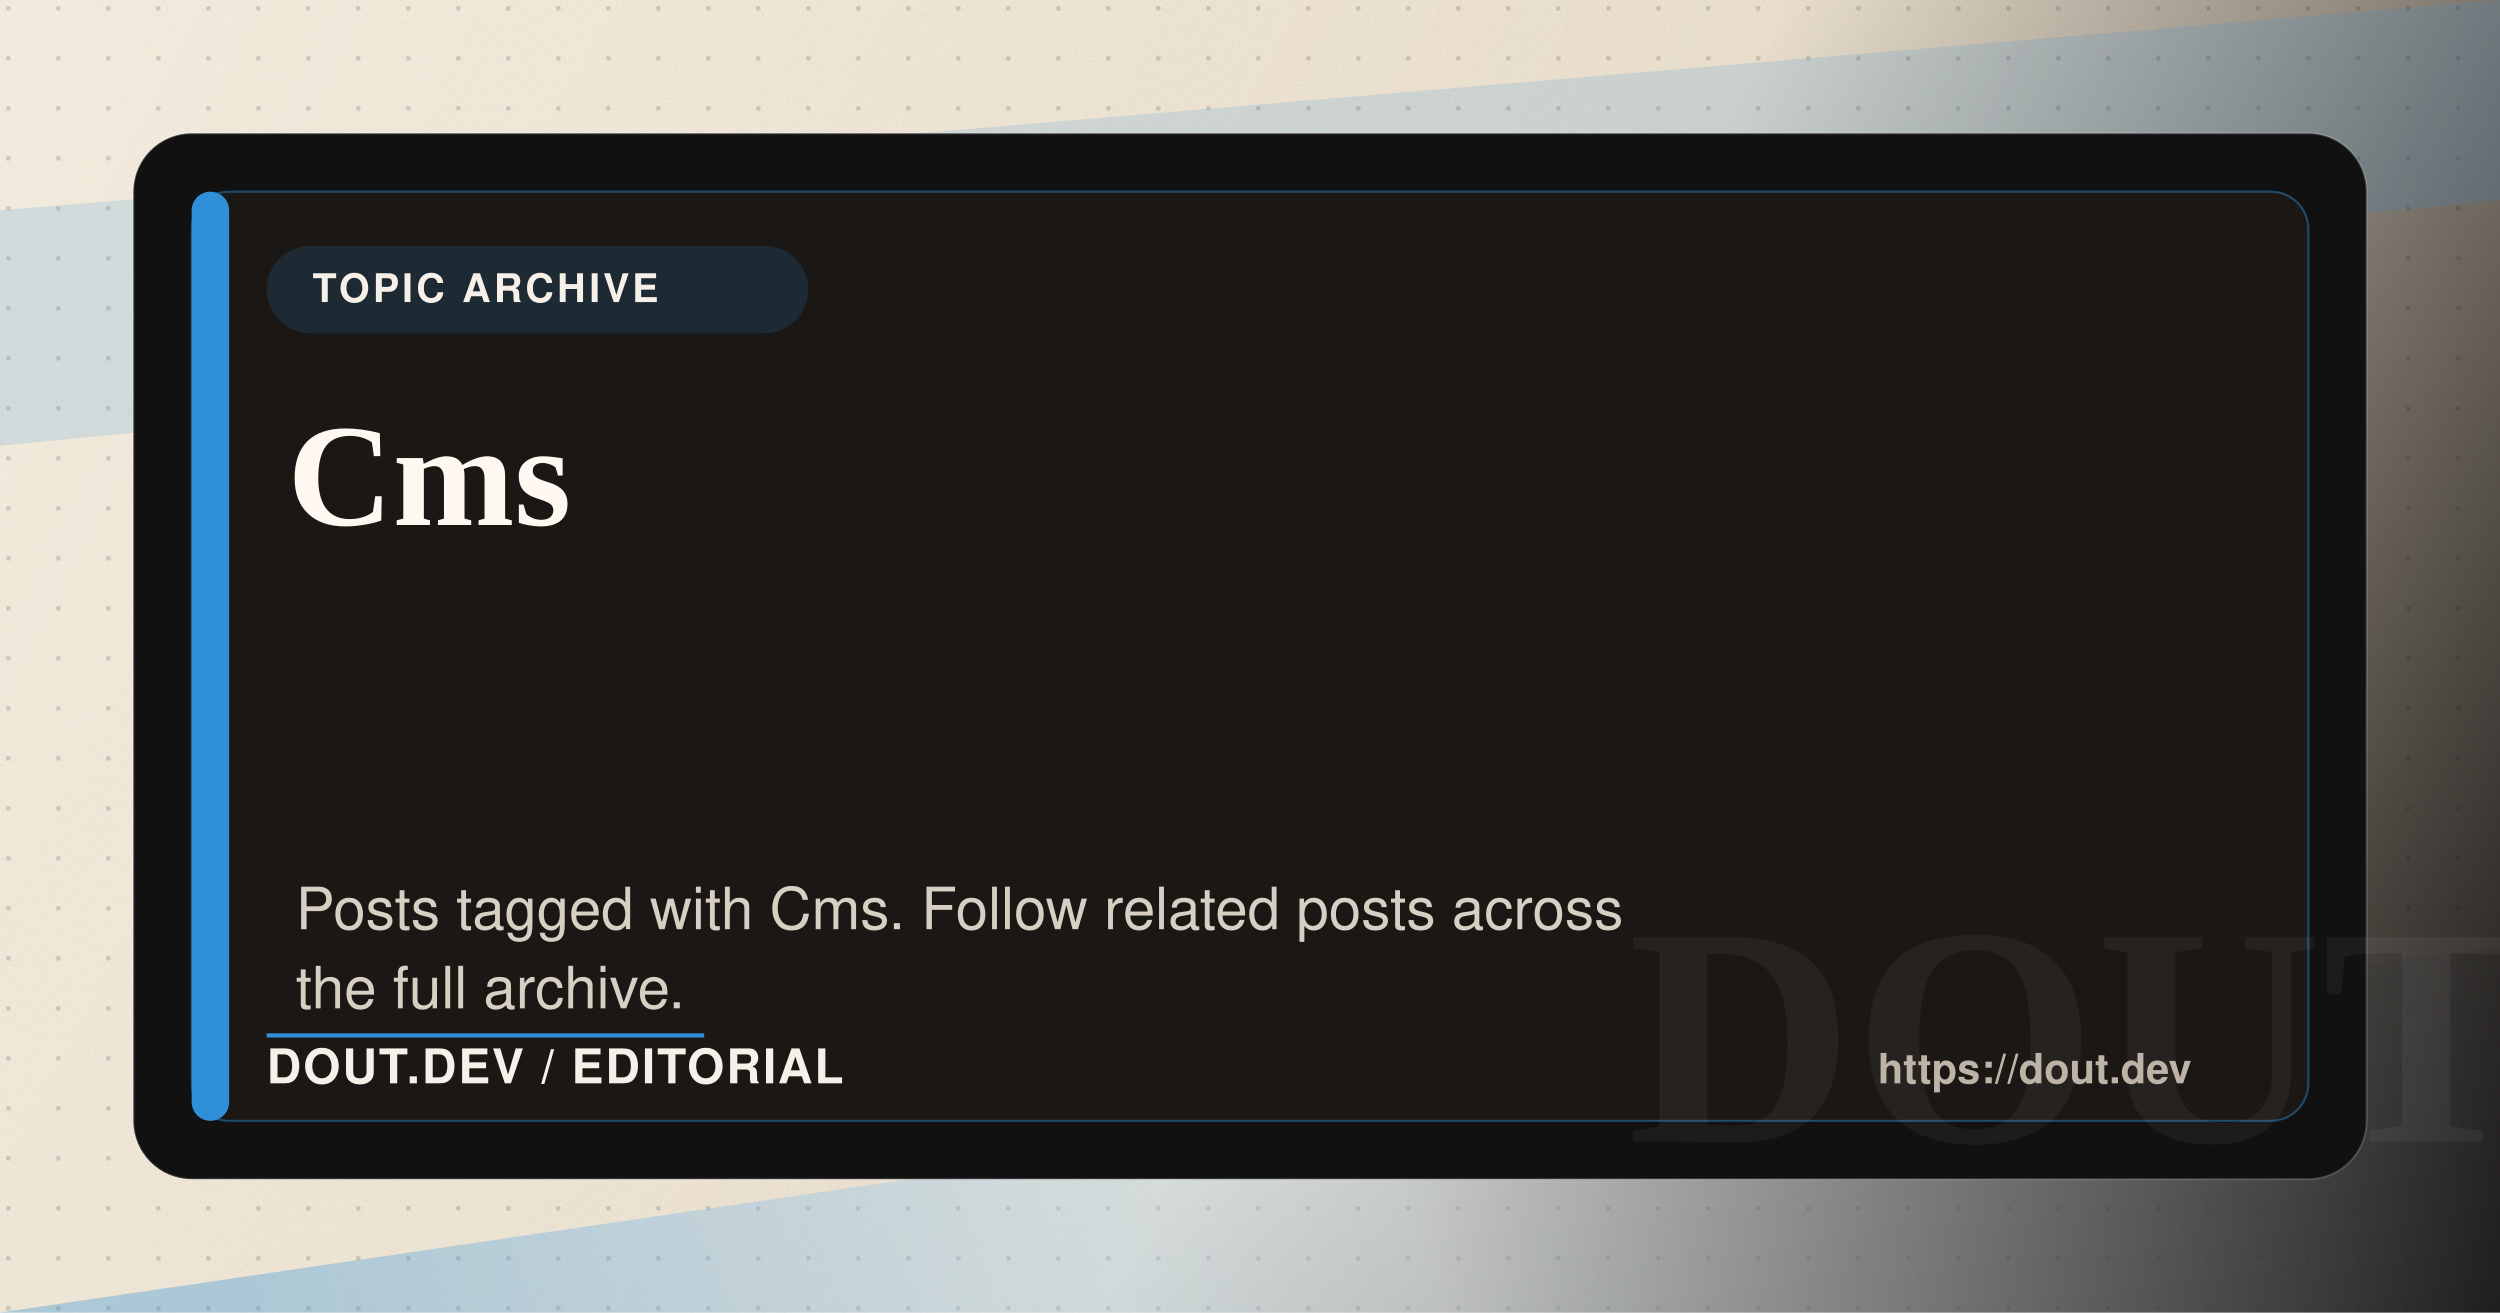
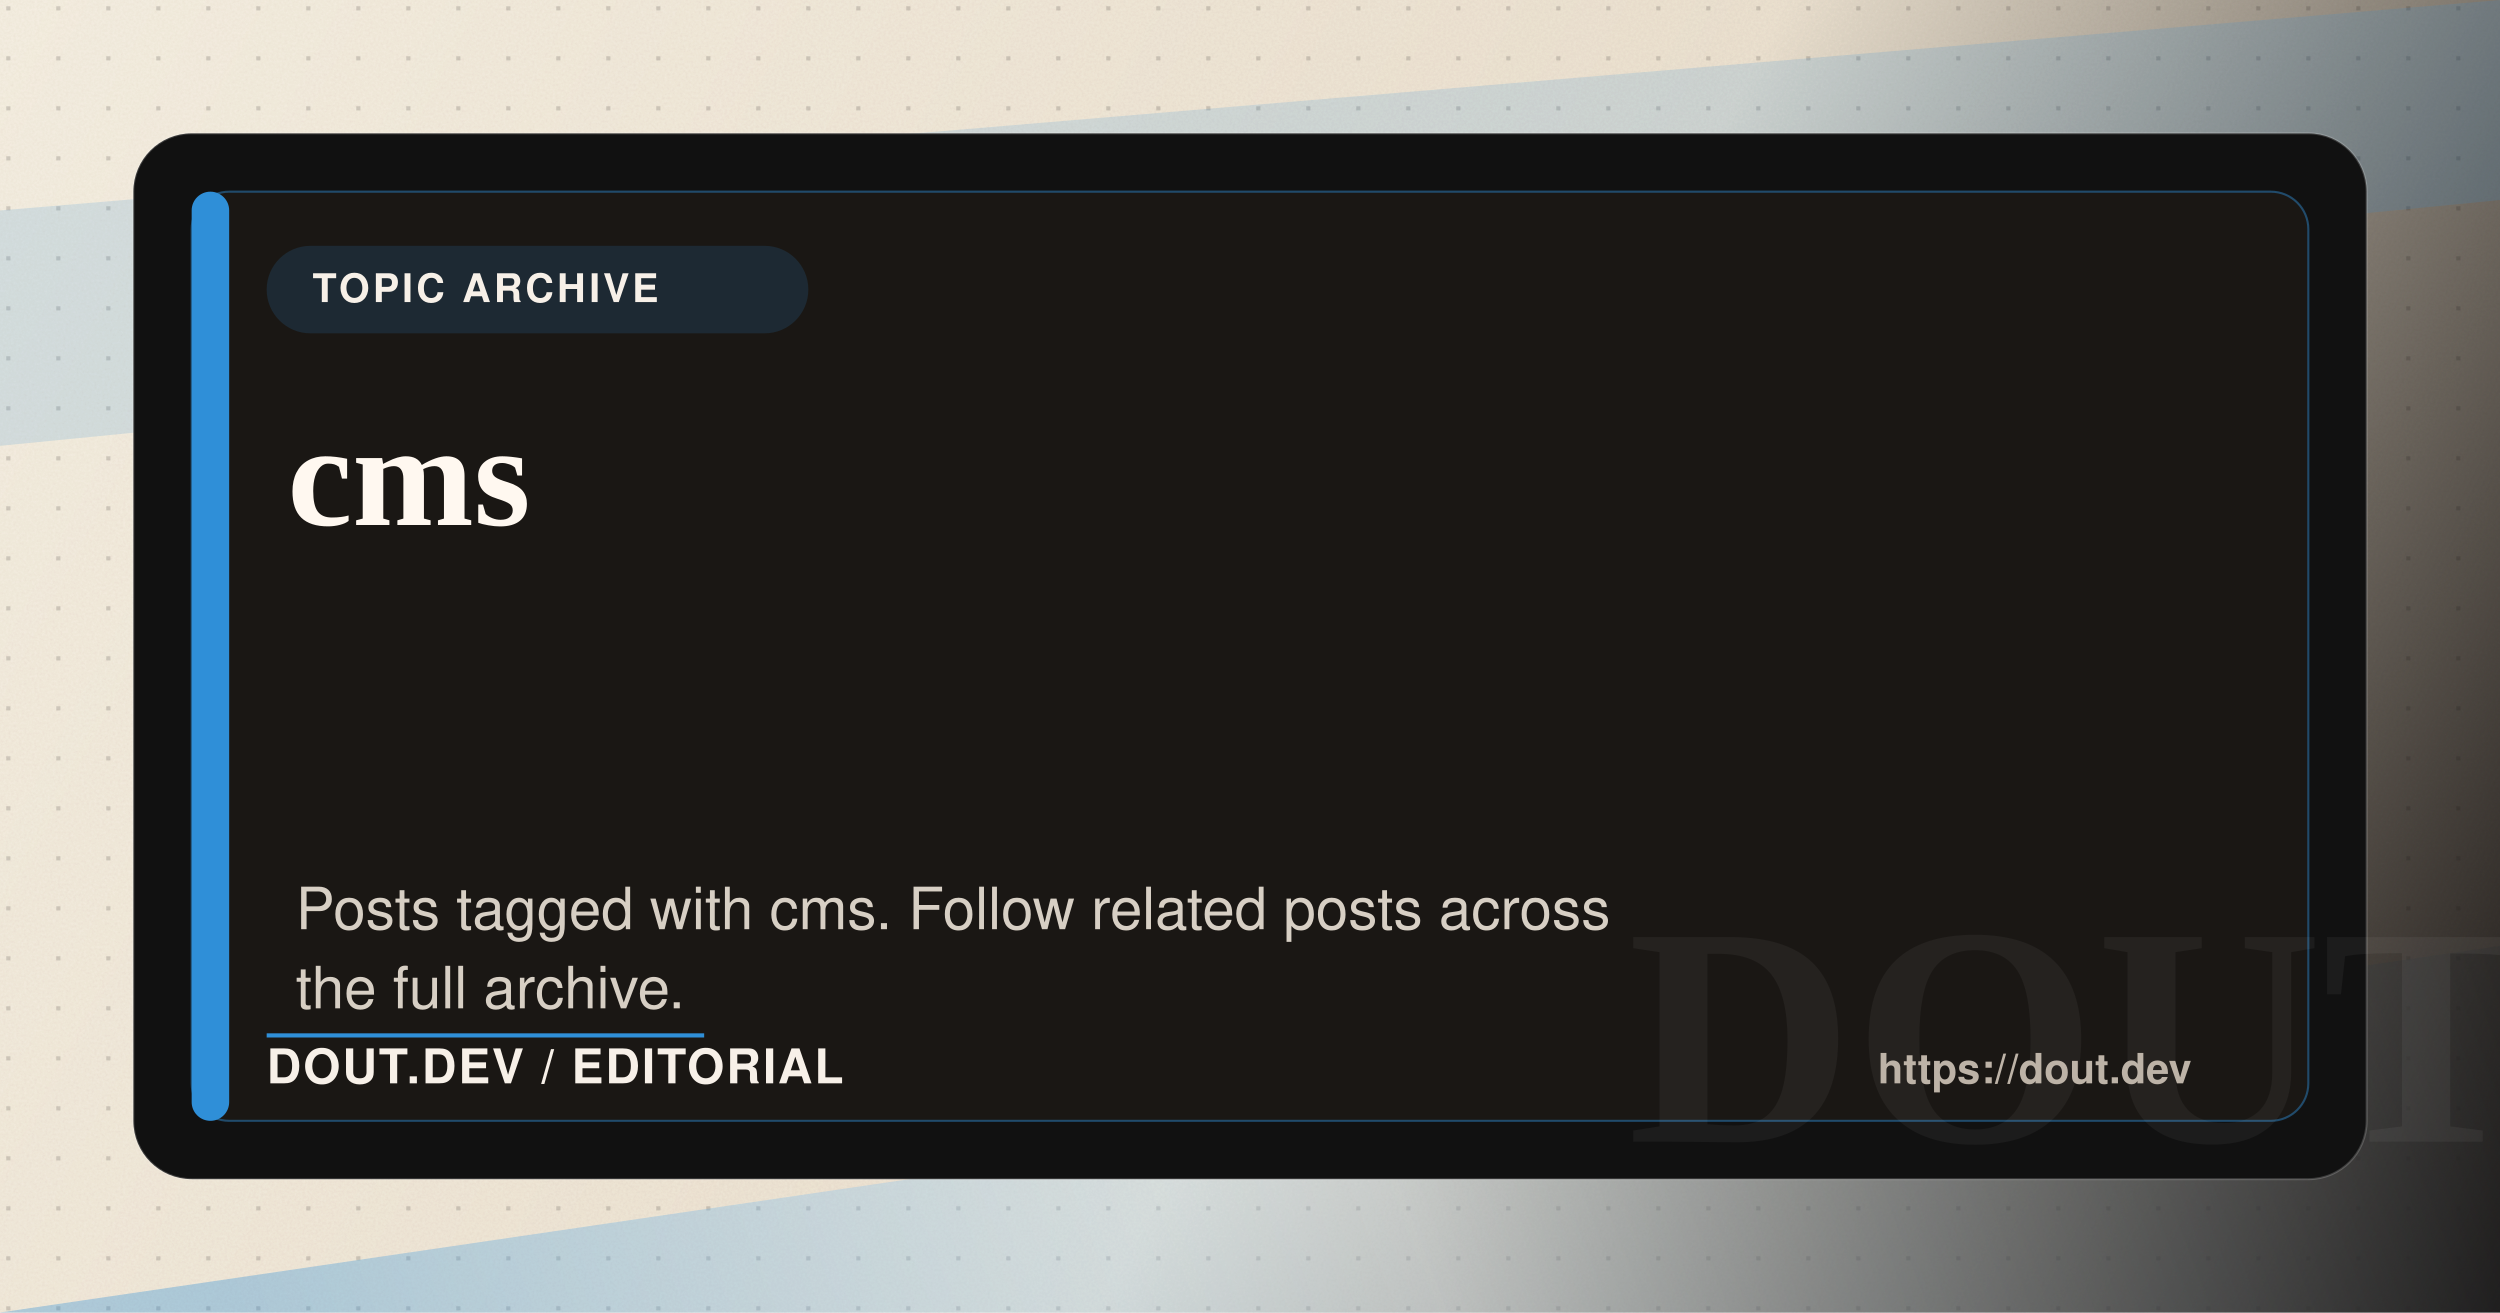
<svg xmlns="http://www.w3.org/2000/svg" width="1200" height="630" viewBox="0 0 1200 630" fill="none">
  <defs>
    <filter id="paperTexture" x="0" y="0" width="100%" height="100%" color-interpolation-filters="sRGB">
      <feTurbulence type="fractalNoise" baseFrequency="0.8" numOctaves="3" seed="17" result="noise" />
      <feColorMatrix in="noise" type="matrix" values="0 0 0 0 0.52 0 0 0 0 0.48 0 0 0 0 0.42 0 0 0 0.08 0" />
      <feBlend in="SourceGraphic" mode="multiply" />
    </filter>
    <linearGradient id="paper" x1="0" y1="0" x2="1200" y2="630" gradientUnits="userSpaceOnUse">
      <stop stop-color="#F6EFE2" />
      <stop offset="0.56" stop-color="#ECE2D1" />
      <stop offset="1" stop-color="#15110F" />
    </linearGradient>
    <linearGradient id="accentSweep" x1="72" y1="520" x2="1128" y2="120" gradientUnits="userSpaceOnUse">
      <stop stop-color="#2f8fd8" />
      <stop offset="0.48" stop-color="#cfeaff" />
      <stop offset="1" stop-color="#111111" />
    </linearGradient>
    <pattern id="dotGrid" width="24" height="24" patternUnits="userSpaceOnUse">
      <rect x="3" y="3" width="2" height="2" fill="#16120F" fill-opacity="0.16" />
    </pattern>
  </defs>
  <rect width="1200" height="630" fill="url(#paper)" filter="url(#paperTexture)" />
  <rect width="1200" height="630" fill="url(#dotGrid)" />
  <path d="M0 630 L1200 454 L1200 630 Z" fill="url(#accentSweep)" opacity="0.34" />
  <path d="M0 101 L1200 0 L1200 96 L0 214 Z" fill="#2f8fd8" opacity="0.16" />
  <rect x="64" y="64" width="1072" height="502" rx="28" fill="#111111" stroke="#FFFFFF" stroke-opacity="0.18" />
  <rect x="92" y="92" width="1016" height="446" rx="18" fill="#1A1714" stroke="#2f8fd8" stroke-opacity="0.45" />
  <rect x="92" y="92" width="18" height="446" rx="9" fill="#2f8fd8" />
  <rect x="128" y="118" width="260" height="42" rx="21" ry="21" fill="#2f8fd8" fill-opacity="0.16" />
  <text x="150" y="145" fill="#F7F0E8" font-family="Avenir Next, Segoe UI, Helvetica, Arial, sans-serif" font-size="19" font-weight="800" letter-spacing="0.08em">TOPIC ARCHIVE</text>
  <text x="998" y="548" text-anchor="middle" fill="#FFFFFF" fill-opacity="0.05" font-family="Georgia, Times New Roman, serif" font-size="150" font-weight="700" letter-spacing="0">DOUT</text>
  <text x="138" y="252" fill="#FFF8F0" font-family="Georgia, Times New Roman, serif" font-size="70" font-weight="700" letter-spacing="0">
-     <tspan x="138" dy="0">Cms</tspan>
+     <tspan x="138" dy="0">cms</tspan>
  </text>
  <text x="142" y="446" fill="#D7CFC4" font-family="Avenir Next, Segoe UI, Helvetica, Arial, sans-serif" font-size="28" font-weight="500" letter-spacing="0">
-     <tspan x="142" dy="0">Posts tagged with Cms. Follow related posts across</tspan>
+     <tspan x="142" dy="0">Posts tagged with cms. Follow related posts across</tspan>
    <tspan x="142" dy="38">the full archive.</tspan>
  </text>
  <rect x="128" y="496" width="210" height="2" fill="#2f8fd8" />
  <text x="128" y="520" fill="#F7F0E8" font-family="Avenir Next, Segoe UI, Helvetica, Arial, sans-serif" font-size="23" font-weight="800" letter-spacing="0.04em">DOUT.DEV / EDITORIAL</text>
  <text x="1052" y="520" text-anchor="end" fill="#BDB3A7" font-family="Avenir Next, Segoe UI, Helvetica, Arial, sans-serif" font-size="20" font-weight="600" letter-spacing="0">https://dout.dev</text>
</svg>
